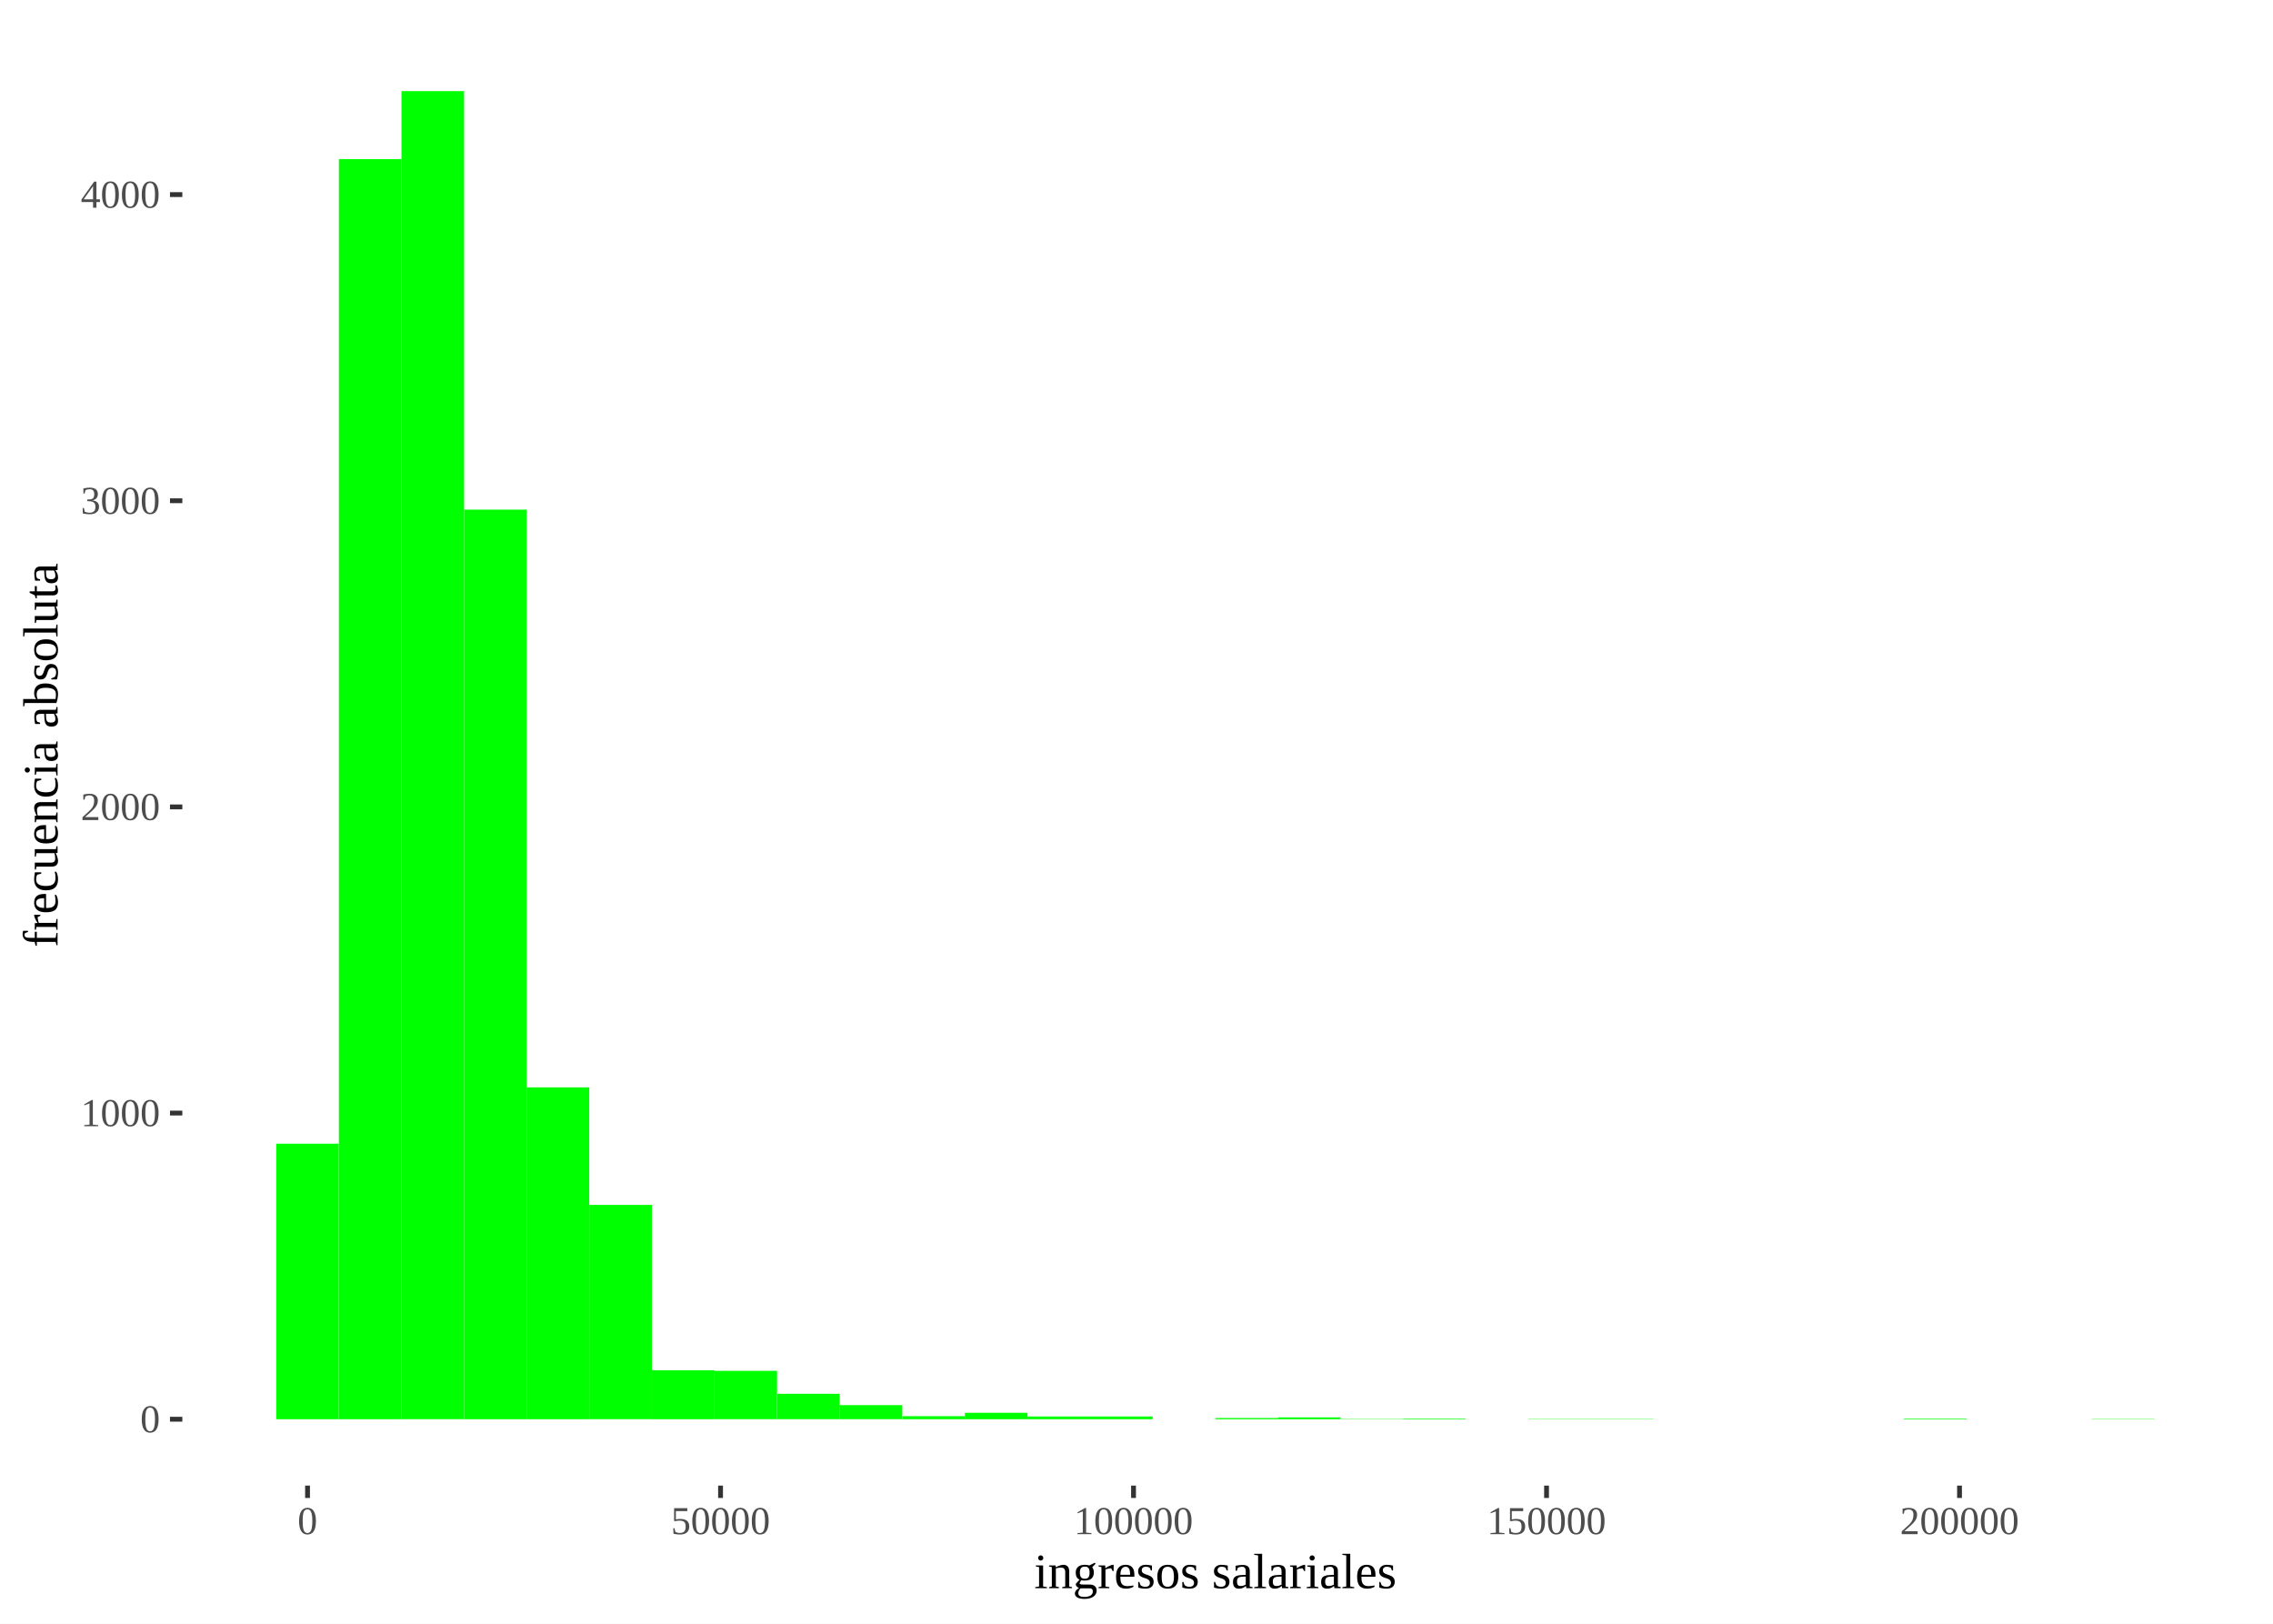
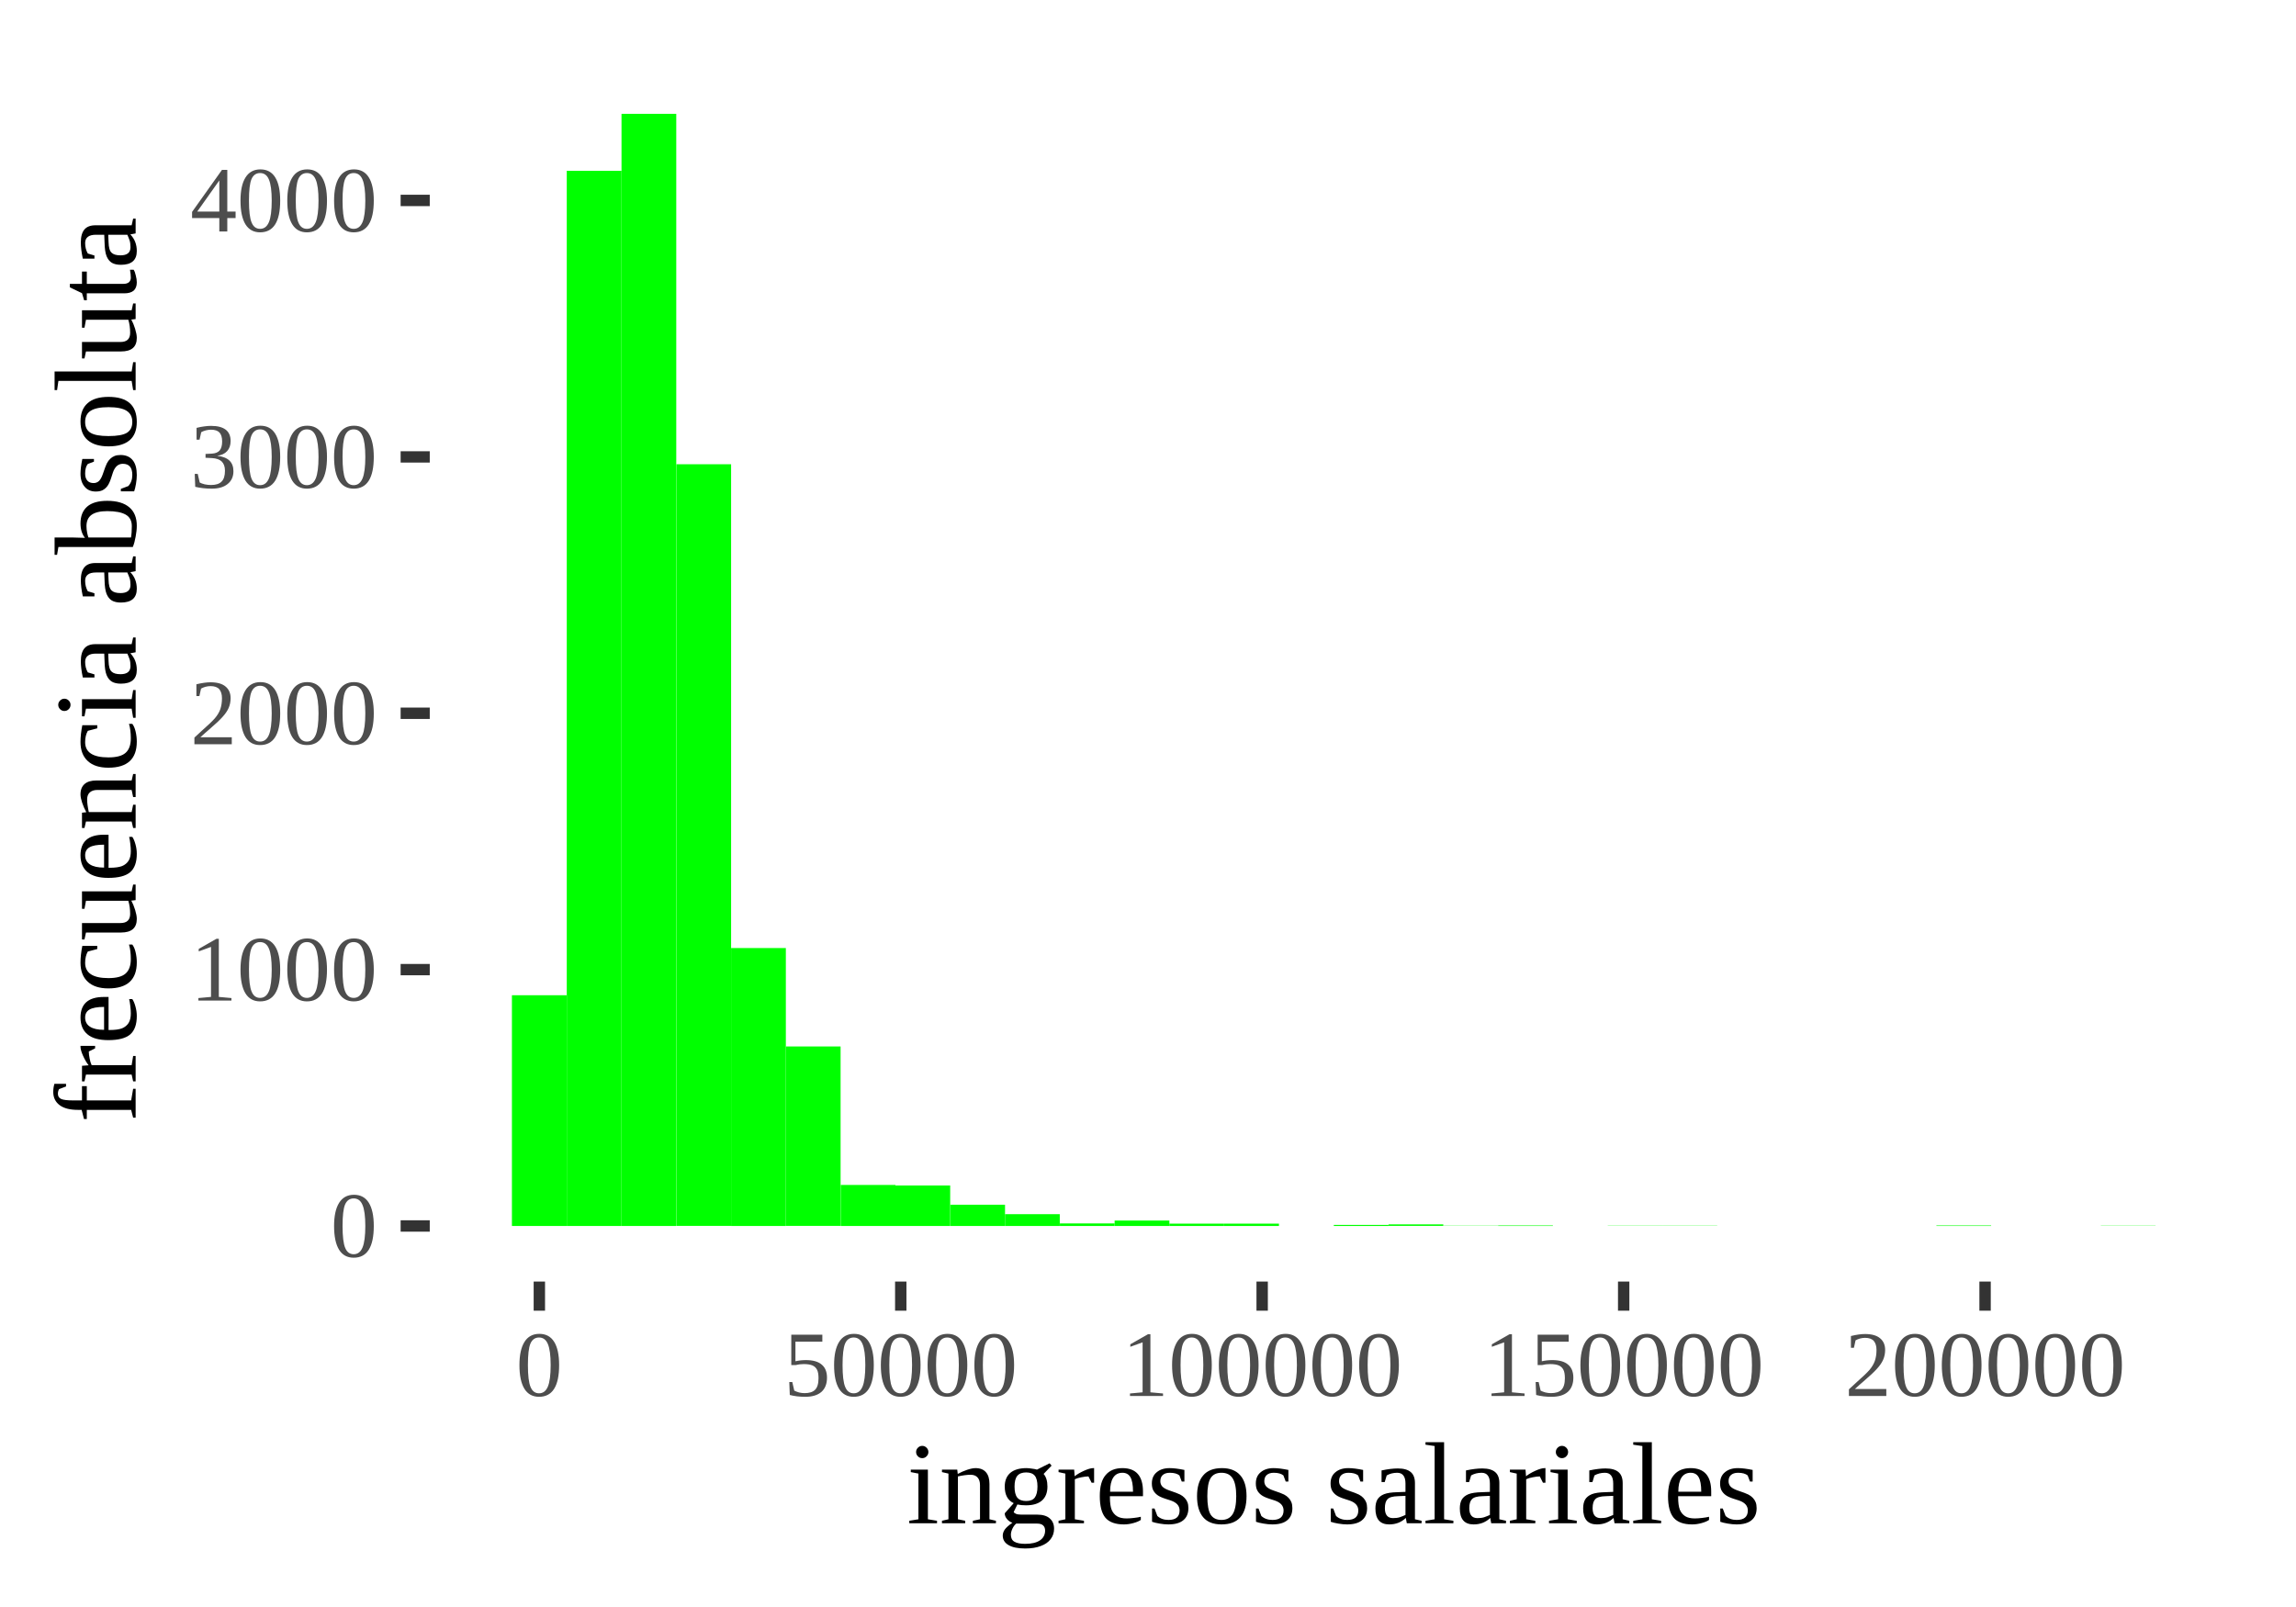
- <svg xmlns="http://www.w3.org/2000/svg" viewBox="0 0 504.00 360.00">
+ <svg xmlns="http://www.w3.org/2000/svg" viewBox="0 0 216.00 151.20">
  <defs>
    <style type="text/css">
    line, polyline, polygon, path, rect, circle {
      fill: none;
      stroke: #000000;
      stroke-linecap: round;
      stroke-linejoin: round;
      stroke-miterlimit: 10.00;
    }
  </style>
  </defs>
  <rect width="100%" height="100%" style="stroke: none; fill: #FFFFFF;" />
  <defs>
-     <clipPath id="cpNDAuNDN8NDk4LjUyfDMyOS4zOHw1LjQ4">
-       <rect x="40.43" y="5.48" width="458.09" height="323.90" />
+     <clipPath id="cpNDAuNDN8MjEwLjUyfDEyMC41OHw1LjQ4">
+       <rect x="40.43" y="5.48" width="170.09" height="115.10" />
    </clipPath>
  </defs>
-   <rect x="61.25" y="253.57" width="13.88" height="61.09" style="stroke-width: 1.07; stroke: none; stroke-linecap: square; stroke-linejoin: miter; fill: #00FF00;" clip-path="url(#cpNDAuNDN8NDk4LjUyfDMyOS4zOHw1LjQ4)" />
-   <rect x="75.14" y="35.27" width="13.88" height="279.39" style="stroke-width: 1.07; stroke: none; stroke-linecap: square; stroke-linejoin: miter; fill: #00FF00;" clip-path="url(#cpNDAuNDN8NDk4LjUyfDMyOS4zOHw1LjQ4)" />
-   <rect x="89.02" y="20.20" width="13.88" height="294.45" style="stroke-width: 1.07; stroke: none; stroke-linecap: square; stroke-linejoin: miter; fill: #00FF00;" clip-path="url(#cpNDAuNDN8NDk4LjUyfDMyOS4zOHw1LjQ4)" />
-   <rect x="102.90" y="112.99" width="13.88" height="201.67" style="stroke-width: 1.07; stroke: none; stroke-linecap: square; stroke-linejoin: miter; fill: #00FF00;" clip-path="url(#cpNDAuNDN8NDk4LjUyfDMyOS4zOHw1LjQ4)" />
-   <rect x="116.78" y="241.08" width="13.88" height="73.58" style="stroke-width: 1.07; stroke: none; stroke-linecap: square; stroke-linejoin: miter; fill: #00FF00;" clip-path="url(#cpNDAuNDN8NDk4LjUyfDMyOS4zOHw1LjQ4)" />
-   <rect x="130.66" y="267.14" width="13.88" height="47.51" style="stroke-width: 1.07; stroke: none; stroke-linecap: square; stroke-linejoin: miter; fill: #00FF00;" clip-path="url(#cpNDAuNDN8NDk4LjUyfDMyOS4zOHw1LjQ4)" />
-   <rect x="144.54" y="303.80" width="13.88" height="10.86" style="stroke-width: 1.07; stroke: none; stroke-linecap: square; stroke-linejoin: miter; fill: #00FF00;" clip-path="url(#cpNDAuNDN8NDk4LjUyfDMyOS4zOHw1LjQ4)" />
-   <rect x="158.42" y="303.93" width="13.88" height="10.72" style="stroke-width: 1.07; stroke: none; stroke-linecap: square; stroke-linejoin: miter; fill: #00FF00;" clip-path="url(#cpNDAuNDN8NDk4LjUyfDMyOS4zOHw1LjQ4)" />
-   <rect x="172.31" y="309.02" width="13.88" height="5.63" style="stroke-width: 1.07; stroke: none; stroke-linecap: square; stroke-linejoin: miter; fill: #00FF00;" clip-path="url(#cpNDAuNDN8NDk4LjUyfDMyOS4zOHw1LjQ4)" />
-   <rect x="186.19" y="311.53" width="13.88" height="3.12" style="stroke-width: 1.07; stroke: none; stroke-linecap: square; stroke-linejoin: miter; fill: #00FF00;" clip-path="url(#cpNDAuNDN8NDk4LjUyfDMyOS4zOHw1LjQ4)" />
-   <rect x="200.07" y="313.98" width="13.88" height="0.68" style="stroke-width: 1.07; stroke: none; stroke-linecap: square; stroke-linejoin: miter; fill: #00FF00;" clip-path="url(#cpNDAuNDN8NDk4LjUyfDMyOS4zOHw1LjQ4)" />
-   <rect x="213.95" y="313.23" width="13.88" height="1.43" style="stroke-width: 1.07; stroke: none; stroke-linecap: square; stroke-linejoin: miter; fill: #00FF00;" clip-path="url(#cpNDAuNDN8NDk4LjUyfDMyOS4zOHw1LjQ4)" />
-   <rect x="227.83" y="314.05" width="13.88" height="0.61" style="stroke-width: 1.07; stroke: none; stroke-linecap: square; stroke-linejoin: miter; fill: #00FF00;" clip-path="url(#cpNDAuNDN8NDk4LjUyfDMyOS4zOHw1LjQ4)" />
-   <rect x="241.71" y="314.05" width="13.88" height="0.61" style="stroke-width: 1.07; stroke: none; stroke-linecap: square; stroke-linejoin: miter; fill: #00FF00;" clip-path="url(#cpNDAuNDN8NDk4LjUyfDMyOS4zOHw1LjQ4)" />
-   <rect x="255.59" y="314.66" width="13.88" height="0.00" style="stroke-width: 1.07; stroke: none; stroke-linecap: square; stroke-linejoin: miter; fill: #00FF00;" clip-path="url(#cpNDAuNDN8NDk4LjUyfDMyOS4zOHw1LjQ4)" />
-   <rect x="269.48" y="314.39" width="13.88" height="0.27" style="stroke-width: 1.07; stroke: none; stroke-linecap: square; stroke-linejoin: miter; fill: #00FF00;" clip-path="url(#cpNDAuNDN8NDk4LjUyfDMyOS4zOHw1LjQ4)" />
-   <rect x="283.36" y="314.25" width="13.88" height="0.41" style="stroke-width: 1.07; stroke: none; stroke-linecap: square; stroke-linejoin: miter; fill: #00FF00;" clip-path="url(#cpNDAuNDN8NDk4LjUyfDMyOS4zOHw1LjQ4)" />
-   <rect x="297.24" y="314.59" width="13.88" height="0.07" style="stroke-width: 1.07; stroke: none; stroke-linecap: square; stroke-linejoin: miter; fill: #00FF00;" clip-path="url(#cpNDAuNDN8NDk4LjUyfDMyOS4zOHw1LjQ4)" />
-   <rect x="311.12" y="314.52" width="13.88" height="0.14" style="stroke-width: 1.07; stroke: none; stroke-linecap: square; stroke-linejoin: miter; fill: #00FF00;" clip-path="url(#cpNDAuNDN8NDk4LjUyfDMyOS4zOHw1LjQ4)" />
-   <rect x="325.00" y="314.66" width="13.88" height="0.00" style="stroke-width: 1.07; stroke: none; stroke-linecap: square; stroke-linejoin: miter; fill: #00FF00;" clip-path="url(#cpNDAuNDN8NDk4LjUyfDMyOS4zOHw1LjQ4)" />
-   <rect x="338.88" y="314.59" width="13.88" height="0.07" style="stroke-width: 1.07; stroke: none; stroke-linecap: square; stroke-linejoin: miter; fill: #00FF00;" clip-path="url(#cpNDAuNDN8NDk4LjUyfDMyOS4zOHw1LjQ4)" />
-   <rect x="352.77" y="314.59" width="13.88" height="0.07" style="stroke-width: 1.07; stroke: none; stroke-linecap: square; stroke-linejoin: miter; fill: #00FF00;" clip-path="url(#cpNDAuNDN8NDk4LjUyfDMyOS4zOHw1LjQ4)" />
-   <rect x="366.65" y="314.66" width="13.88" height="0.00" style="stroke-width: 1.07; stroke: none; stroke-linecap: square; stroke-linejoin: miter; fill: #00FF00;" clip-path="url(#cpNDAuNDN8NDk4LjUyfDMyOS4zOHw1LjQ4)" />
-   <rect x="380.53" y="314.66" width="13.88" height="0.00" style="stroke-width: 1.07; stroke: none; stroke-linecap: square; stroke-linejoin: miter; fill: #00FF00;" clip-path="url(#cpNDAuNDN8NDk4LjUyfDMyOS4zOHw1LjQ4)" />
-   <rect x="394.41" y="314.66" width="13.88" height="0.00" style="stroke-width: 1.07; stroke: none; stroke-linecap: square; stroke-linejoin: miter; fill: #00FF00;" clip-path="url(#cpNDAuNDN8NDk4LjUyfDMyOS4zOHw1LjQ4)" />
-   <rect x="408.29" y="314.66" width="13.88" height="0.00" style="stroke-width: 1.07; stroke: none; stroke-linecap: square; stroke-linejoin: miter; fill: #00FF00;" clip-path="url(#cpNDAuNDN8NDk4LjUyfDMyOS4zOHw1LjQ4)" />
-   <rect x="422.17" y="314.52" width="13.88" height="0.14" style="stroke-width: 1.07; stroke: none; stroke-linecap: square; stroke-linejoin: miter; fill: #00FF00;" clip-path="url(#cpNDAuNDN8NDk4LjUyfDMyOS4zOHw1LjQ4)" />
-   <rect x="436.05" y="314.66" width="13.88" height="0.00" style="stroke-width: 1.07; stroke: none; stroke-linecap: square; stroke-linejoin: miter; fill: #00FF00;" clip-path="url(#cpNDAuNDN8NDk4LjUyfDMyOS4zOHw1LjQ4)" />
-   <rect x="449.94" y="314.66" width="13.88" height="0.00" style="stroke-width: 1.07; stroke: none; stroke-linecap: square; stroke-linejoin: miter; fill: #00FF00;" clip-path="url(#cpNDAuNDN8NDk4LjUyfDMyOS4zOHw1LjQ4)" />
-   <rect x="463.82" y="314.59" width="13.88" height="0.07" style="stroke-width: 1.07; stroke: none; stroke-linecap: square; stroke-linejoin: miter; fill: #00FF00;" clip-path="url(#cpNDAuNDN8NDk4LjUyfDMyOS4zOHw1LjQ4)" />
+   <rect x="48.16" y="93.64" width="5.15" height="21.71" style="stroke-width: 1.07; stroke: none; stroke-linecap: square; stroke-linejoin: miter; fill: #00FF00;" clip-path="url(#cpNDAuNDN8MjEwLjUyfDEyMC41OHw1LjQ4)" />
+   <rect x="53.32" y="16.07" width="5.15" height="99.28" style="stroke-width: 1.07; stroke: none; stroke-linecap: square; stroke-linejoin: miter; fill: #00FF00;" clip-path="url(#cpNDAuNDN8MjEwLjUyfDEyMC41OHw1LjQ4)" />
+   <rect x="58.47" y="10.71" width="5.15" height="104.64" style="stroke-width: 1.07; stroke: none; stroke-linecap: square; stroke-linejoin: miter; fill: #00FF00;" clip-path="url(#cpNDAuNDN8MjEwLjUyfDEyMC41OHw1LjQ4)" />
+   <rect x="63.63" y="43.68" width="5.15" height="71.66" style="stroke-width: 1.07; stroke: none; stroke-linecap: square; stroke-linejoin: miter; fill: #00FF00;" clip-path="url(#cpNDAuNDN8MjEwLjUyfDEyMC41OHw1LjQ4)" />
+   <rect x="68.78" y="89.20" width="5.15" height="26.15" style="stroke-width: 1.07; stroke: none; stroke-linecap: square; stroke-linejoin: miter; fill: #00FF00;" clip-path="url(#cpNDAuNDN8MjEwLjUyfDEyMC41OHw1LjQ4)" />
+   <rect x="73.93" y="98.46" width="5.15" height="16.88" style="stroke-width: 1.07; stroke: none; stroke-linecap: square; stroke-linejoin: miter; fill: #00FF00;" clip-path="url(#cpNDAuNDN8MjEwLjUyfDEyMC41OHw1LjQ4)" />
+   <rect x="79.09" y="111.49" width="5.15" height="3.86" style="stroke-width: 1.07; stroke: none; stroke-linecap: square; stroke-linejoin: miter; fill: #00FF00;" clip-path="url(#cpNDAuNDN8MjEwLjUyfDEyMC41OHw1LjQ4)" />
+   <rect x="84.24" y="111.54" width="5.15" height="3.81" style="stroke-width: 1.07; stroke: none; stroke-linecap: square; stroke-linejoin: miter; fill: #00FF00;" clip-path="url(#cpNDAuNDN8MjEwLjUyfDEyMC41OHw1LjQ4)" />
+   <rect x="89.40" y="113.35" width="5.15" height="2.00" style="stroke-width: 1.07; stroke: none; stroke-linecap: square; stroke-linejoin: miter; fill: #00FF00;" clip-path="url(#cpNDAuNDN8MjEwLjUyfDEyMC41OHw1LjQ4)" />
+   <rect x="94.55" y="114.24" width="5.15" height="1.11" style="stroke-width: 1.07; stroke: none; stroke-linecap: square; stroke-linejoin: miter; fill: #00FF00;" clip-path="url(#cpNDAuNDN8MjEwLjUyfDEyMC41OHw1LjQ4)" />
+   <rect x="99.71" y="115.11" width="5.15" height="0.24" style="stroke-width: 1.07; stroke: none; stroke-linecap: square; stroke-linejoin: miter; fill: #00FF00;" clip-path="url(#cpNDAuNDN8MjEwLjUyfDEyMC41OHw1LjQ4)" />
+   <rect x="104.86" y="114.84" width="5.15" height="0.51" style="stroke-width: 1.07; stroke: none; stroke-linecap: square; stroke-linejoin: miter; fill: #00FF00;" clip-path="url(#cpNDAuNDN8MjEwLjUyfDEyMC41OHw1LjQ4)" />
+   <rect x="110.01" y="115.13" width="5.15" height="0.22" style="stroke-width: 1.07; stroke: none; stroke-linecap: square; stroke-linejoin: miter; fill: #00FF00;" clip-path="url(#cpNDAuNDN8MjEwLjUyfDEyMC41OHw1LjQ4)" />
+   <rect x="115.17" y="115.13" width="5.15" height="0.22" style="stroke-width: 1.07; stroke: none; stroke-linecap: square; stroke-linejoin: miter; fill: #00FF00;" clip-path="url(#cpNDAuNDN8MjEwLjUyfDEyMC41OHw1LjQ4)" />
+   <rect x="120.32" y="115.35" width="5.15" height="0.00" style="stroke-width: 1.07; stroke: none; stroke-linecap: square; stroke-linejoin: miter; fill: #00FF00;" clip-path="url(#cpNDAuNDN8MjEwLjUyfDEyMC41OHw1LjQ4)" />
+   <rect x="125.48" y="115.25" width="5.15" height="0.10" style="stroke-width: 1.07; stroke: none; stroke-linecap: square; stroke-linejoin: miter; fill: #00FF00;" clip-path="url(#cpNDAuNDN8MjEwLjUyfDEyMC41OHw1LjQ4)" />
+   <rect x="130.63" y="115.20" width="5.15" height="0.14" style="stroke-width: 1.07; stroke: none; stroke-linecap: square; stroke-linejoin: miter; fill: #00FF00;" clip-path="url(#cpNDAuNDN8MjEwLjUyfDEyMC41OHw1LjQ4)" />
+   <rect x="135.78" y="115.32" width="5.15" height="0.02" style="stroke-width: 1.07; stroke: none; stroke-linecap: square; stroke-linejoin: miter; fill: #00FF00;" clip-path="url(#cpNDAuNDN8MjEwLjUyfDEyMC41OHw1LjQ4)" />
+   <rect x="140.94" y="115.30" width="5.15" height="0.05" style="stroke-width: 1.07; stroke: none; stroke-linecap: square; stroke-linejoin: miter; fill: #00FF00;" clip-path="url(#cpNDAuNDN8MjEwLjUyfDEyMC41OHw1LjQ4)" />
+   <rect x="146.09" y="115.35" width="5.15" height="0.00" style="stroke-width: 1.07; stroke: none; stroke-linecap: square; stroke-linejoin: miter; fill: #00FF00;" clip-path="url(#cpNDAuNDN8MjEwLjUyfDEyMC41OHw1LjQ4)" />
+   <rect x="151.25" y="115.32" width="5.15" height="0.02" style="stroke-width: 1.07; stroke: none; stroke-linecap: square; stroke-linejoin: miter; fill: #00FF00;" clip-path="url(#cpNDAuNDN8MjEwLjUyfDEyMC41OHw1LjQ4)" />
+   <rect x="156.40" y="115.32" width="5.15" height="0.02" style="stroke-width: 1.07; stroke: none; stroke-linecap: square; stroke-linejoin: miter; fill: #00FF00;" clip-path="url(#cpNDAuNDN8MjEwLjUyfDEyMC41OHw1LjQ4)" />
+   <rect x="161.56" y="115.35" width="5.15" height="0.00" style="stroke-width: 1.07; stroke: none; stroke-linecap: square; stroke-linejoin: miter; fill: #00FF00;" clip-path="url(#cpNDAuNDN8MjEwLjUyfDEyMC41OHw1LjQ4)" />
+   <rect x="166.71" y="115.35" width="5.15" height="0.00" style="stroke-width: 1.07; stroke: none; stroke-linecap: square; stroke-linejoin: miter; fill: #00FF00;" clip-path="url(#cpNDAuNDN8MjEwLjUyfDEyMC41OHw1LjQ4)" />
+   <rect x="171.86" y="115.35" width="5.15" height="0.00" style="stroke-width: 1.07; stroke: none; stroke-linecap: square; stroke-linejoin: miter; fill: #00FF00;" clip-path="url(#cpNDAuNDN8MjEwLjUyfDEyMC41OHw1LjQ4)" />
+   <rect x="177.02" y="115.35" width="5.15" height="0.00" style="stroke-width: 1.07; stroke: none; stroke-linecap: square; stroke-linejoin: miter; fill: #00FF00;" clip-path="url(#cpNDAuNDN8MjEwLjUyfDEyMC41OHw1LjQ4)" />
+   <rect x="182.17" y="115.30" width="5.15" height="0.05" style="stroke-width: 1.07; stroke: none; stroke-linecap: square; stroke-linejoin: miter; fill: #00FF00;" clip-path="url(#cpNDAuNDN8MjEwLjUyfDEyMC41OHw1LjQ4)" />
+   <rect x="187.33" y="115.35" width="5.15" height="0.00" style="stroke-width: 1.07; stroke: none; stroke-linecap: square; stroke-linejoin: miter; fill: #00FF00;" clip-path="url(#cpNDAuNDN8MjEwLjUyfDEyMC41OHw1LjQ4)" />
+   <rect x="192.48" y="115.35" width="5.15" height="0.00" style="stroke-width: 1.07; stroke: none; stroke-linecap: square; stroke-linejoin: miter; fill: #00FF00;" clip-path="url(#cpNDAuNDN8MjEwLjUyfDEyMC41OHw1LjQ4)" />
+   <rect x="197.64" y="115.32" width="5.15" height="0.02" style="stroke-width: 1.07; stroke: none; stroke-linecap: square; stroke-linejoin: miter; fill: #00FF00;" clip-path="url(#cpNDAuNDN8MjEwLjUyfDEyMC41OHw1LjQ4)" />
  <defs>
-     <clipPath id="cpMC4wMHw1MDQuMDB8MzYwLjAwfDAuMDA=">
-       <rect x="0.00" y="0.00" width="504.00" height="360.00" />
+     <clipPath id="cpMC4wMHwyMTYuMDB8MTUxLjIwfDAuMDA=">
+       <rect x="0.00" y="0.00" width="216.00" height="151.20" />
    </clipPath>
  </defs>
-   <g clip-path="url(#cpMC4wMHw1MDQuMDB8MzYwLjAwfDAuMDA=)">
-     <text x="31.10" y="317.57" style="font-size: 8.80px; fill: #4D4D4D; font-family: Times New Roman;" textLength="4.40px" lengthAdjust="spacingAndGlyphs">0</text>
+   <g clip-path="url(#cpMC4wMHwyMTYuMDB8MTUxLjIwfDAuMDA=)">
+     <text x="31.10" y="118.26" style="font-size: 8.80px; fill: #4D4D4D; font-family: Times New Roman;" textLength="4.40px" lengthAdjust="spacingAndGlyphs">0</text>
  </g>
-   <g clip-path="url(#cpMC4wMHw1MDQuMDB8MzYwLjAwfDAuMDA=)">
-     <text x="17.90" y="249.69" style="font-size: 8.80px; fill: #4D4D4D; font-family: Times New Roman;" textLength="17.60px" lengthAdjust="spacingAndGlyphs">1000</text>
+   <g clip-path="url(#cpMC4wMHwyMTYuMDB8MTUxLjIwfDAuMDA=)">
+     <text x="17.90" y="94.14" style="font-size: 8.80px; fill: #4D4D4D; font-family: Times New Roman;" textLength="17.60px" lengthAdjust="spacingAndGlyphs">1000</text>
  </g>
-   <g clip-path="url(#cpMC4wMHw1MDQuMDB8MzYwLjAwfDAuMDA=)">
-     <text x="17.90" y="181.81" style="font-size: 8.80px; fill: #4D4D4D; font-family: Times New Roman;" textLength="17.60px" lengthAdjust="spacingAndGlyphs">2000</text>
+   <g clip-path="url(#cpMC4wMHwyMTYuMDB8MTUxLjIwfDAuMDA=)">
+     <text x="17.90" y="70.02" style="font-size: 8.80px; fill: #4D4D4D; font-family: Times New Roman;" textLength="17.60px" lengthAdjust="spacingAndGlyphs">2000</text>
  </g>
-   <g clip-path="url(#cpMC4wMHw1MDQuMDB8MzYwLjAwfDAuMDA=)">
-     <text x="17.90" y="113.94" style="font-size: 8.80px; fill: #4D4D4D; font-family: Times New Roman;" textLength="17.60px" lengthAdjust="spacingAndGlyphs">3000</text>
+   <g clip-path="url(#cpMC4wMHwyMTYuMDB8MTUxLjIwfDAuMDA=)">
+     <text x="17.90" y="45.90" style="font-size: 8.80px; fill: #4D4D4D; font-family: Times New Roman;" textLength="17.60px" lengthAdjust="spacingAndGlyphs">3000</text>
  </g>
-   <g clip-path="url(#cpMC4wMHw1MDQuMDB8MzYwLjAwfDAuMDA=)">
-     <text x="17.90" y="46.06" style="font-size: 8.80px; fill: #4D4D4D; font-family: Times New Roman;" textLength="17.60px" lengthAdjust="spacingAndGlyphs">4000</text>
+   <g clip-path="url(#cpMC4wMHwyMTYuMDB8MTUxLjIwfDAuMDA=)">
+     <text x="17.90" y="21.78" style="font-size: 8.80px; fill: #4D4D4D; font-family: Times New Roman;" textLength="17.60px" lengthAdjust="spacingAndGlyphs">4000</text>
  </g>
-   <polyline points="37.69,314.66 40.43,314.66 " style="stroke-width: 1.07; stroke: #333333; stroke-linecap: butt;" clip-path="url(#cpMC4wMHw1MDQuMDB8MzYwLjAwfDAuMDA=)" />
-   <polyline points="37.69,246.78 40.43,246.78 " style="stroke-width: 1.07; stroke: #333333; stroke-linecap: butt;" clip-path="url(#cpMC4wMHw1MDQuMDB8MzYwLjAwfDAuMDA=)" />
-   <polyline points="37.69,178.90 40.43,178.90 " style="stroke-width: 1.07; stroke: #333333; stroke-linecap: butt;" clip-path="url(#cpMC4wMHw1MDQuMDB8MzYwLjAwfDAuMDA=)" />
-   <polyline points="37.69,111.02 40.43,111.02 " style="stroke-width: 1.07; stroke: #333333; stroke-linecap: butt;" clip-path="url(#cpMC4wMHw1MDQuMDB8MzYwLjAwfDAuMDA=)" />
-   <polyline points="37.69,43.14 40.43,43.14 " style="stroke-width: 1.07; stroke: #333333; stroke-linecap: butt;" clip-path="url(#cpMC4wMHw1MDQuMDB8MzYwLjAwfDAuMDA=)" />
-   <polyline points="68.19,332.12 68.19,329.38 " style="stroke-width: 1.07; stroke: #333333; stroke-linecap: butt;" clip-path="url(#cpMC4wMHw1MDQuMDB8MzYwLjAwfDAuMDA=)" />
-   <polyline points="159.77,332.12 159.77,329.38 " style="stroke-width: 1.07; stroke: #333333; stroke-linecap: butt;" clip-path="url(#cpMC4wMHw1MDQuMDB8MzYwLjAwfDAuMDA=)" />
-   <polyline points="251.34,332.12 251.34,329.38 " style="stroke-width: 1.07; stroke: #333333; stroke-linecap: butt;" clip-path="url(#cpMC4wMHw1MDQuMDB8MzYwLjAwfDAuMDA=)" />
-   <polyline points="342.92,332.12 342.92,329.38 " style="stroke-width: 1.07; stroke: #333333; stroke-linecap: butt;" clip-path="url(#cpMC4wMHw1MDQuMDB8MzYwLjAwfDAuMDA=)" />
-   <polyline points="434.49,332.12 434.49,329.38 " style="stroke-width: 1.07; stroke: #333333; stroke-linecap: butt;" clip-path="url(#cpMC4wMHw1MDQuMDB8MzYwLjAwfDAuMDA=)" />
-   <g clip-path="url(#cpMC4wMHw1MDQuMDB8MzYwLjAwfDAuMDA=)">
-     <text x="65.99" y="340.14" style="font-size: 8.80px; fill: #4D4D4D; font-family: Times New Roman;" textLength="4.40px" lengthAdjust="spacingAndGlyphs">0</text>
+   <polyline points="37.69,115.35 40.43,115.35 " style="stroke-width: 1.07; stroke: #333333; stroke-linecap: butt;" clip-path="url(#cpMC4wMHwyMTYuMDB8MTUxLjIwfDAuMDA=)" />
+   <polyline points="37.69,91.23 40.43,91.23 " style="stroke-width: 1.07; stroke: #333333; stroke-linecap: butt;" clip-path="url(#cpMC4wMHwyMTYuMDB8MTUxLjIwfDAuMDA=)" />
+   <polyline points="37.69,67.11 40.43,67.11 " style="stroke-width: 1.07; stroke: #333333; stroke-linecap: butt;" clip-path="url(#cpMC4wMHwyMTYuMDB8MTUxLjIwfDAuMDA=)" />
+   <polyline points="37.69,42.99 40.43,42.99 " style="stroke-width: 1.07; stroke: #333333; stroke-linecap: butt;" clip-path="url(#cpMC4wMHwyMTYuMDB8MTUxLjIwfDAuMDA=)" />
+   <polyline points="37.69,18.86 40.43,18.86 " style="stroke-width: 1.07; stroke: #333333; stroke-linecap: butt;" clip-path="url(#cpMC4wMHwyMTYuMDB8MTUxLjIwfDAuMDA=)" />
+   <polyline points="50.74,123.32 50.74,120.58 " style="stroke-width: 1.07; stroke: #333333; stroke-linecap: butt;" clip-path="url(#cpMC4wMHwyMTYuMDB8MTUxLjIwfDAuMDA=)" />
+   <polyline points="84.74,123.32 84.74,120.58 " style="stroke-width: 1.07; stroke: #333333; stroke-linecap: butt;" clip-path="url(#cpMC4wMHwyMTYuMDB8MTUxLjIwfDAuMDA=)" />
+   <polyline points="118.74,123.32 118.74,120.58 " style="stroke-width: 1.07; stroke: #333333; stroke-linecap: butt;" clip-path="url(#cpMC4wMHwyMTYuMDB8MTUxLjIwfDAuMDA=)" />
+   <polyline points="152.75,123.32 152.75,120.58 " style="stroke-width: 1.07; stroke: #333333; stroke-linecap: butt;" clip-path="url(#cpMC4wMHwyMTYuMDB8MTUxLjIwfDAuMDA=)" />
+   <polyline points="186.75,123.32 186.75,120.58 " style="stroke-width: 1.07; stroke: #333333; stroke-linecap: butt;" clip-path="url(#cpMC4wMHwyMTYuMDB8MTUxLjIwfDAuMDA=)" />
+   <g clip-path="url(#cpMC4wMHwyMTYuMDB8MTUxLjIwfDAuMDA=)">
+     <text x="48.54" y="131.34" style="font-size: 8.80px; fill: #4D4D4D; font-family: Times New Roman;" textLength="4.40px" lengthAdjust="spacingAndGlyphs">0</text>
  </g>
-   <g clip-path="url(#cpMC4wMHw1MDQuMDB8MzYwLjAwfDAuMDA=)">
-     <text x="148.77" y="340.14" style="font-size: 8.80px; fill: #4D4D4D; font-family: Times New Roman;" textLength="22.00px" lengthAdjust="spacingAndGlyphs">50000</text>
+   <g clip-path="url(#cpMC4wMHwyMTYuMDB8MTUxLjIwfDAuMDA=)">
+     <text x="73.74" y="131.34" style="font-size: 8.80px; fill: #4D4D4D; font-family: Times New Roman;" textLength="22.00px" lengthAdjust="spacingAndGlyphs">50000</text>
  </g>
-   <g clip-path="url(#cpMC4wMHw1MDQuMDB8MzYwLjAwfDAuMDA=)">
-     <text x="238.14" y="340.14" style="font-size: 8.80px; fill: #4D4D4D; font-family: Times New Roman;" textLength="26.40px" lengthAdjust="spacingAndGlyphs">100000</text>
+   <g clip-path="url(#cpMC4wMHwyMTYuMDB8MTUxLjIwfDAuMDA=)">
+     <text x="105.54" y="131.34" style="font-size: 8.80px; fill: #4D4D4D; font-family: Times New Roman;" textLength="26.40px" lengthAdjust="spacingAndGlyphs">100000</text>
  </g>
-   <g clip-path="url(#cpMC4wMHw1MDQuMDB8MzYwLjAwfDAuMDA=)">
-     <text x="329.72" y="340.14" style="font-size: 8.80px; fill: #4D4D4D; font-family: Times New Roman;" textLength="26.40px" lengthAdjust="spacingAndGlyphs">150000</text>
+   <g clip-path="url(#cpMC4wMHwyMTYuMDB8MTUxLjIwfDAuMDA=)">
+     <text x="139.55" y="131.34" style="font-size: 8.80px; fill: #4D4D4D; font-family: Times New Roman;" textLength="26.40px" lengthAdjust="spacingAndGlyphs">150000</text>
  </g>
-   <g clip-path="url(#cpMC4wMHw1MDQuMDB8MzYwLjAwfDAuMDA=)">
-     <text x="421.29" y="340.14" style="font-size: 8.80px; fill: #4D4D4D; font-family: Times New Roman;" textLength="26.40px" lengthAdjust="spacingAndGlyphs">200000</text>
+   <g clip-path="url(#cpMC4wMHwyMTYuMDB8MTUxLjIwfDAuMDA=)">
+     <text x="173.55" y="131.34" style="font-size: 8.80px; fill: #4D4D4D; font-family: Times New Roman;" textLength="26.40px" lengthAdjust="spacingAndGlyphs">200000</text>
  </g>
-   <g clip-path="url(#cpMC4wMHw1MDQuMDB8MzYwLjAwfDAuMDA=)">
-     <text x="229.31" y="352.12" style="font-size: 11.00px; font-family: Times New Roman;" textLength="80.34px" lengthAdjust="spacingAndGlyphs">ingresos salariales</text>
+   <g clip-path="url(#cpMC4wMHwyMTYuMDB8MTUxLjIwfDAuMDA=)">
+     <text x="85.31" y="143.32" style="font-size: 11.00px; font-family: Times New Roman;" textLength="80.34px" lengthAdjust="spacingAndGlyphs">ingresos salariales</text>
  </g>
-   <g clip-path="url(#cpMC4wMHw1MDQuMDB8MzYwLjAwfDAuMDA=)">
-     <text transform="translate(12.76,210.03) rotate(-90)" style="font-size: 11.00px; font-family: Times New Roman;" textLength="85.20px" lengthAdjust="spacingAndGlyphs">frecuencia absoluta</text>
+   <g clip-path="url(#cpMC4wMHwyMTYuMDB8MTUxLjIwfDAuMDA=)">
+     <text transform="translate(12.76,105.63) rotate(-90)" style="font-size: 11.00px; font-family: Times New Roman;" textLength="85.20px" lengthAdjust="spacingAndGlyphs">frecuencia absoluta</text>
  </g>
</svg>
